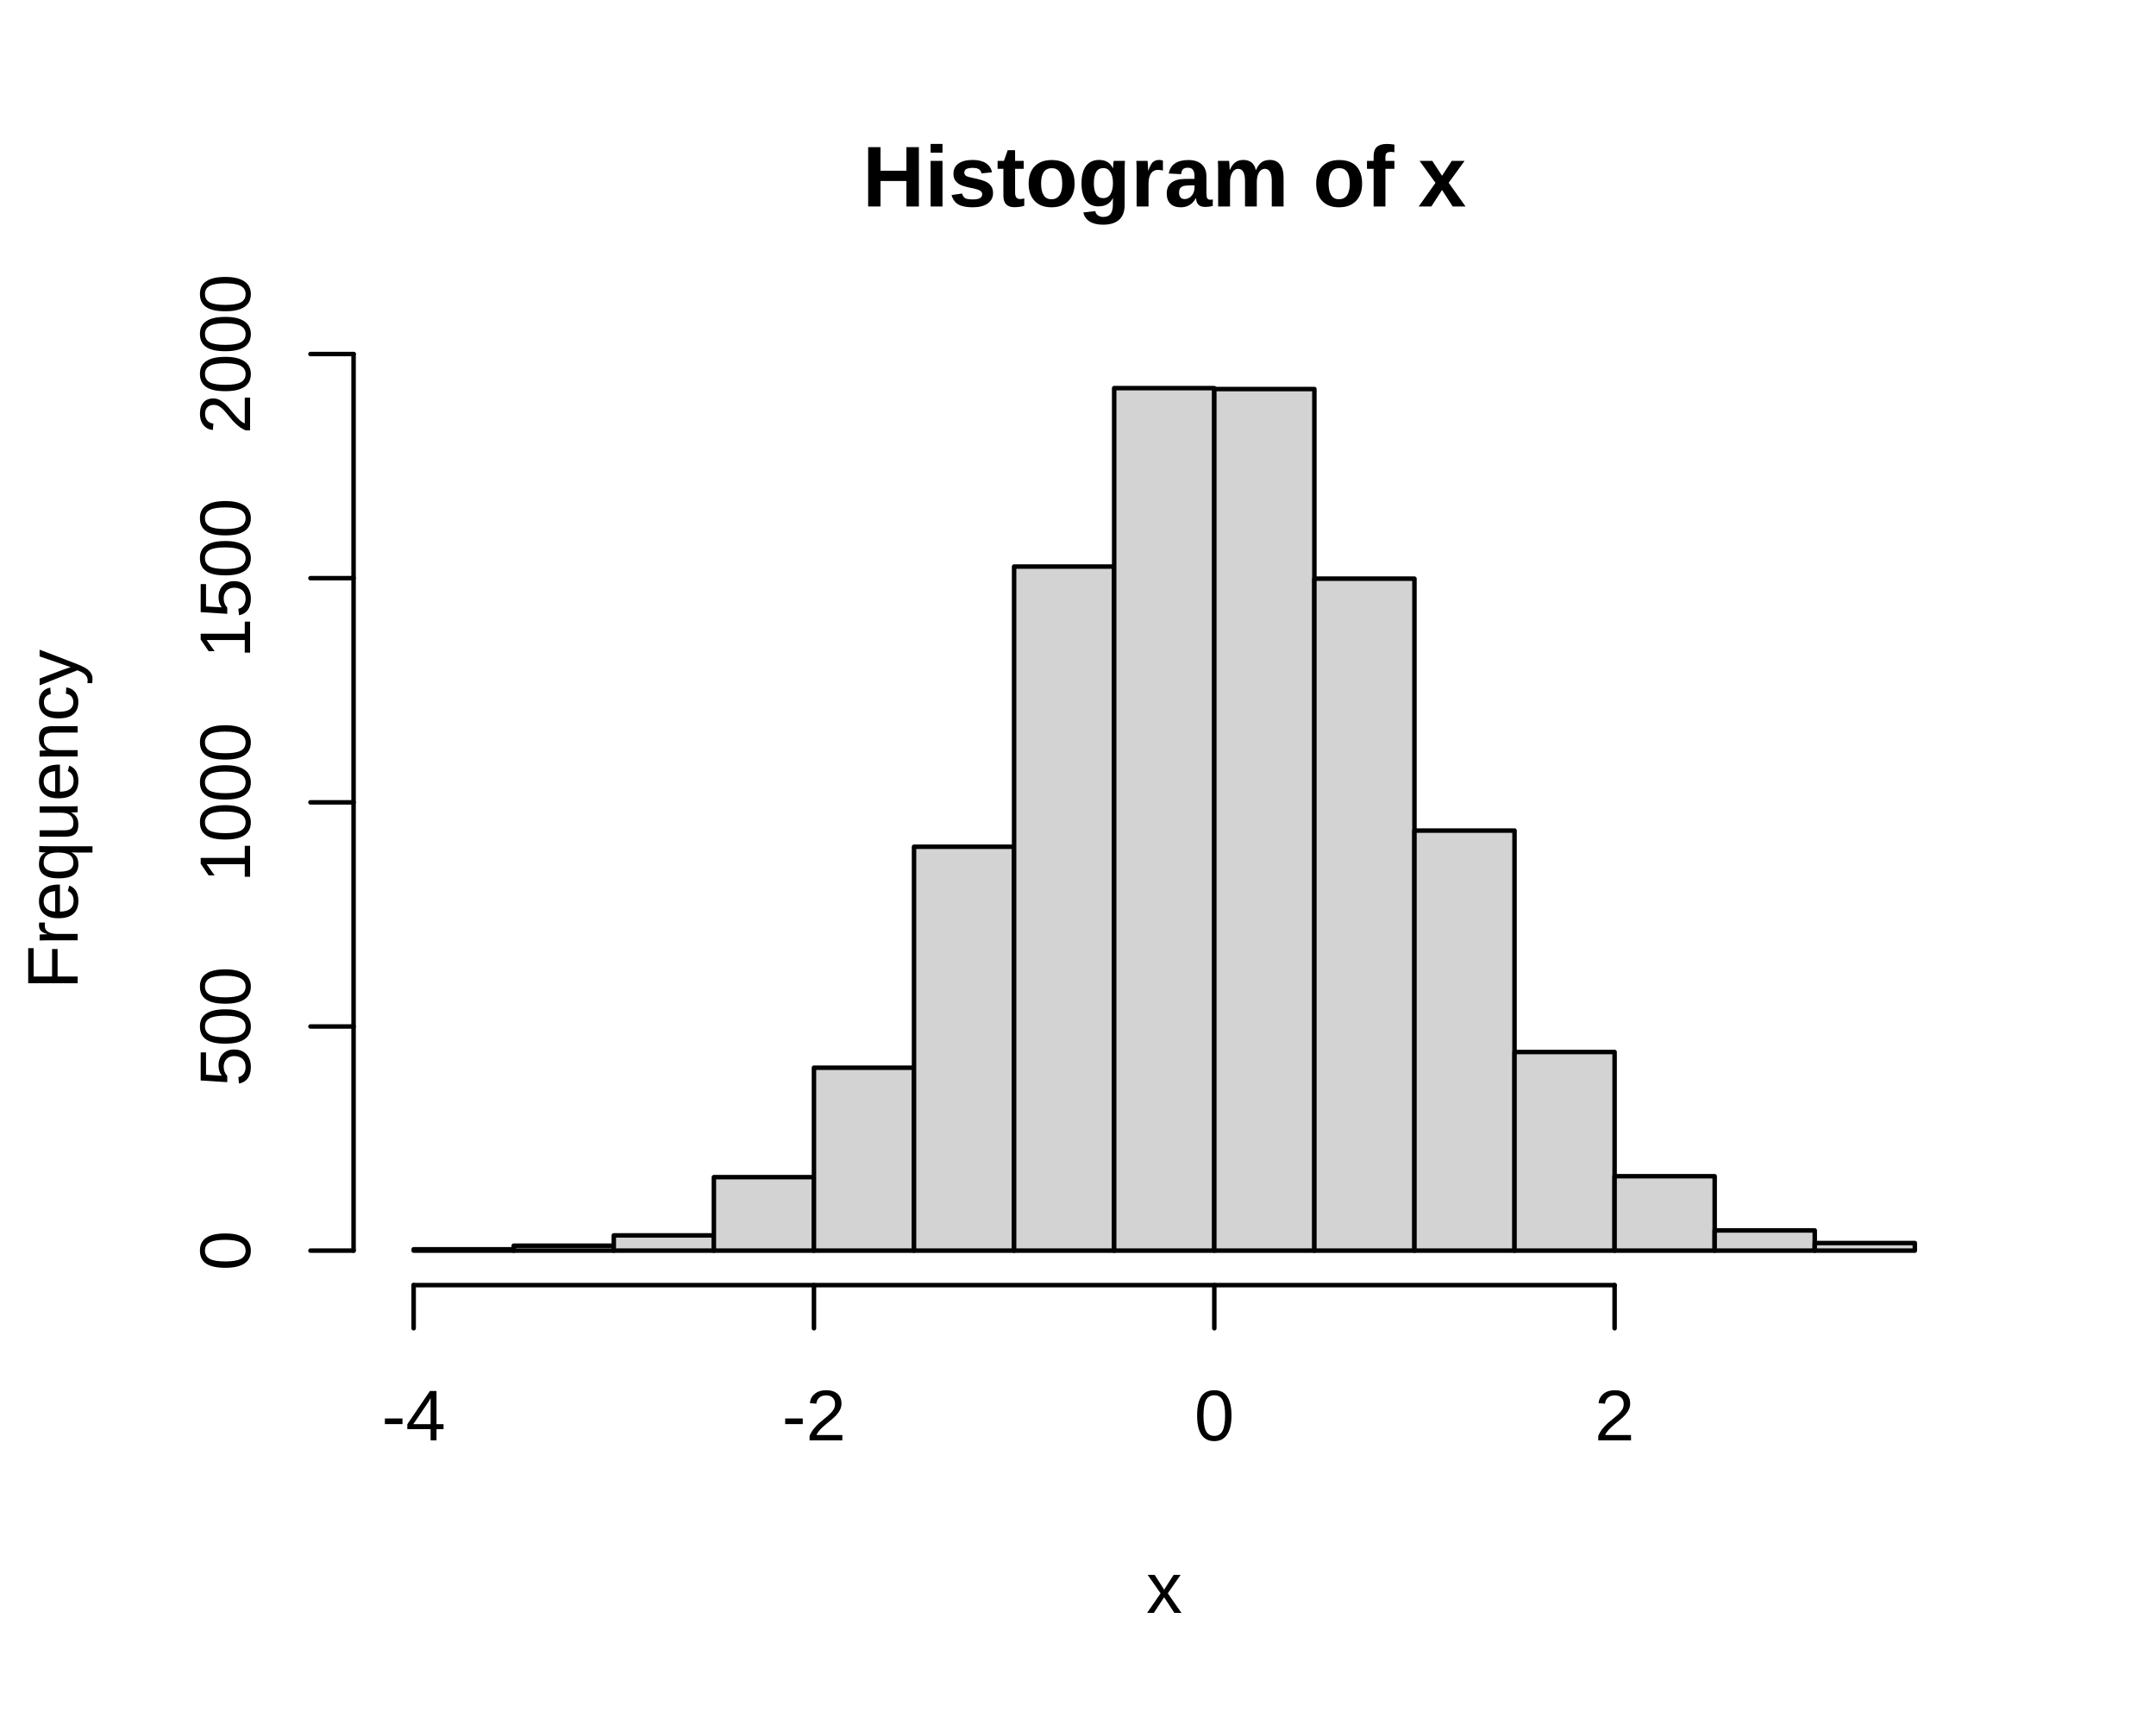
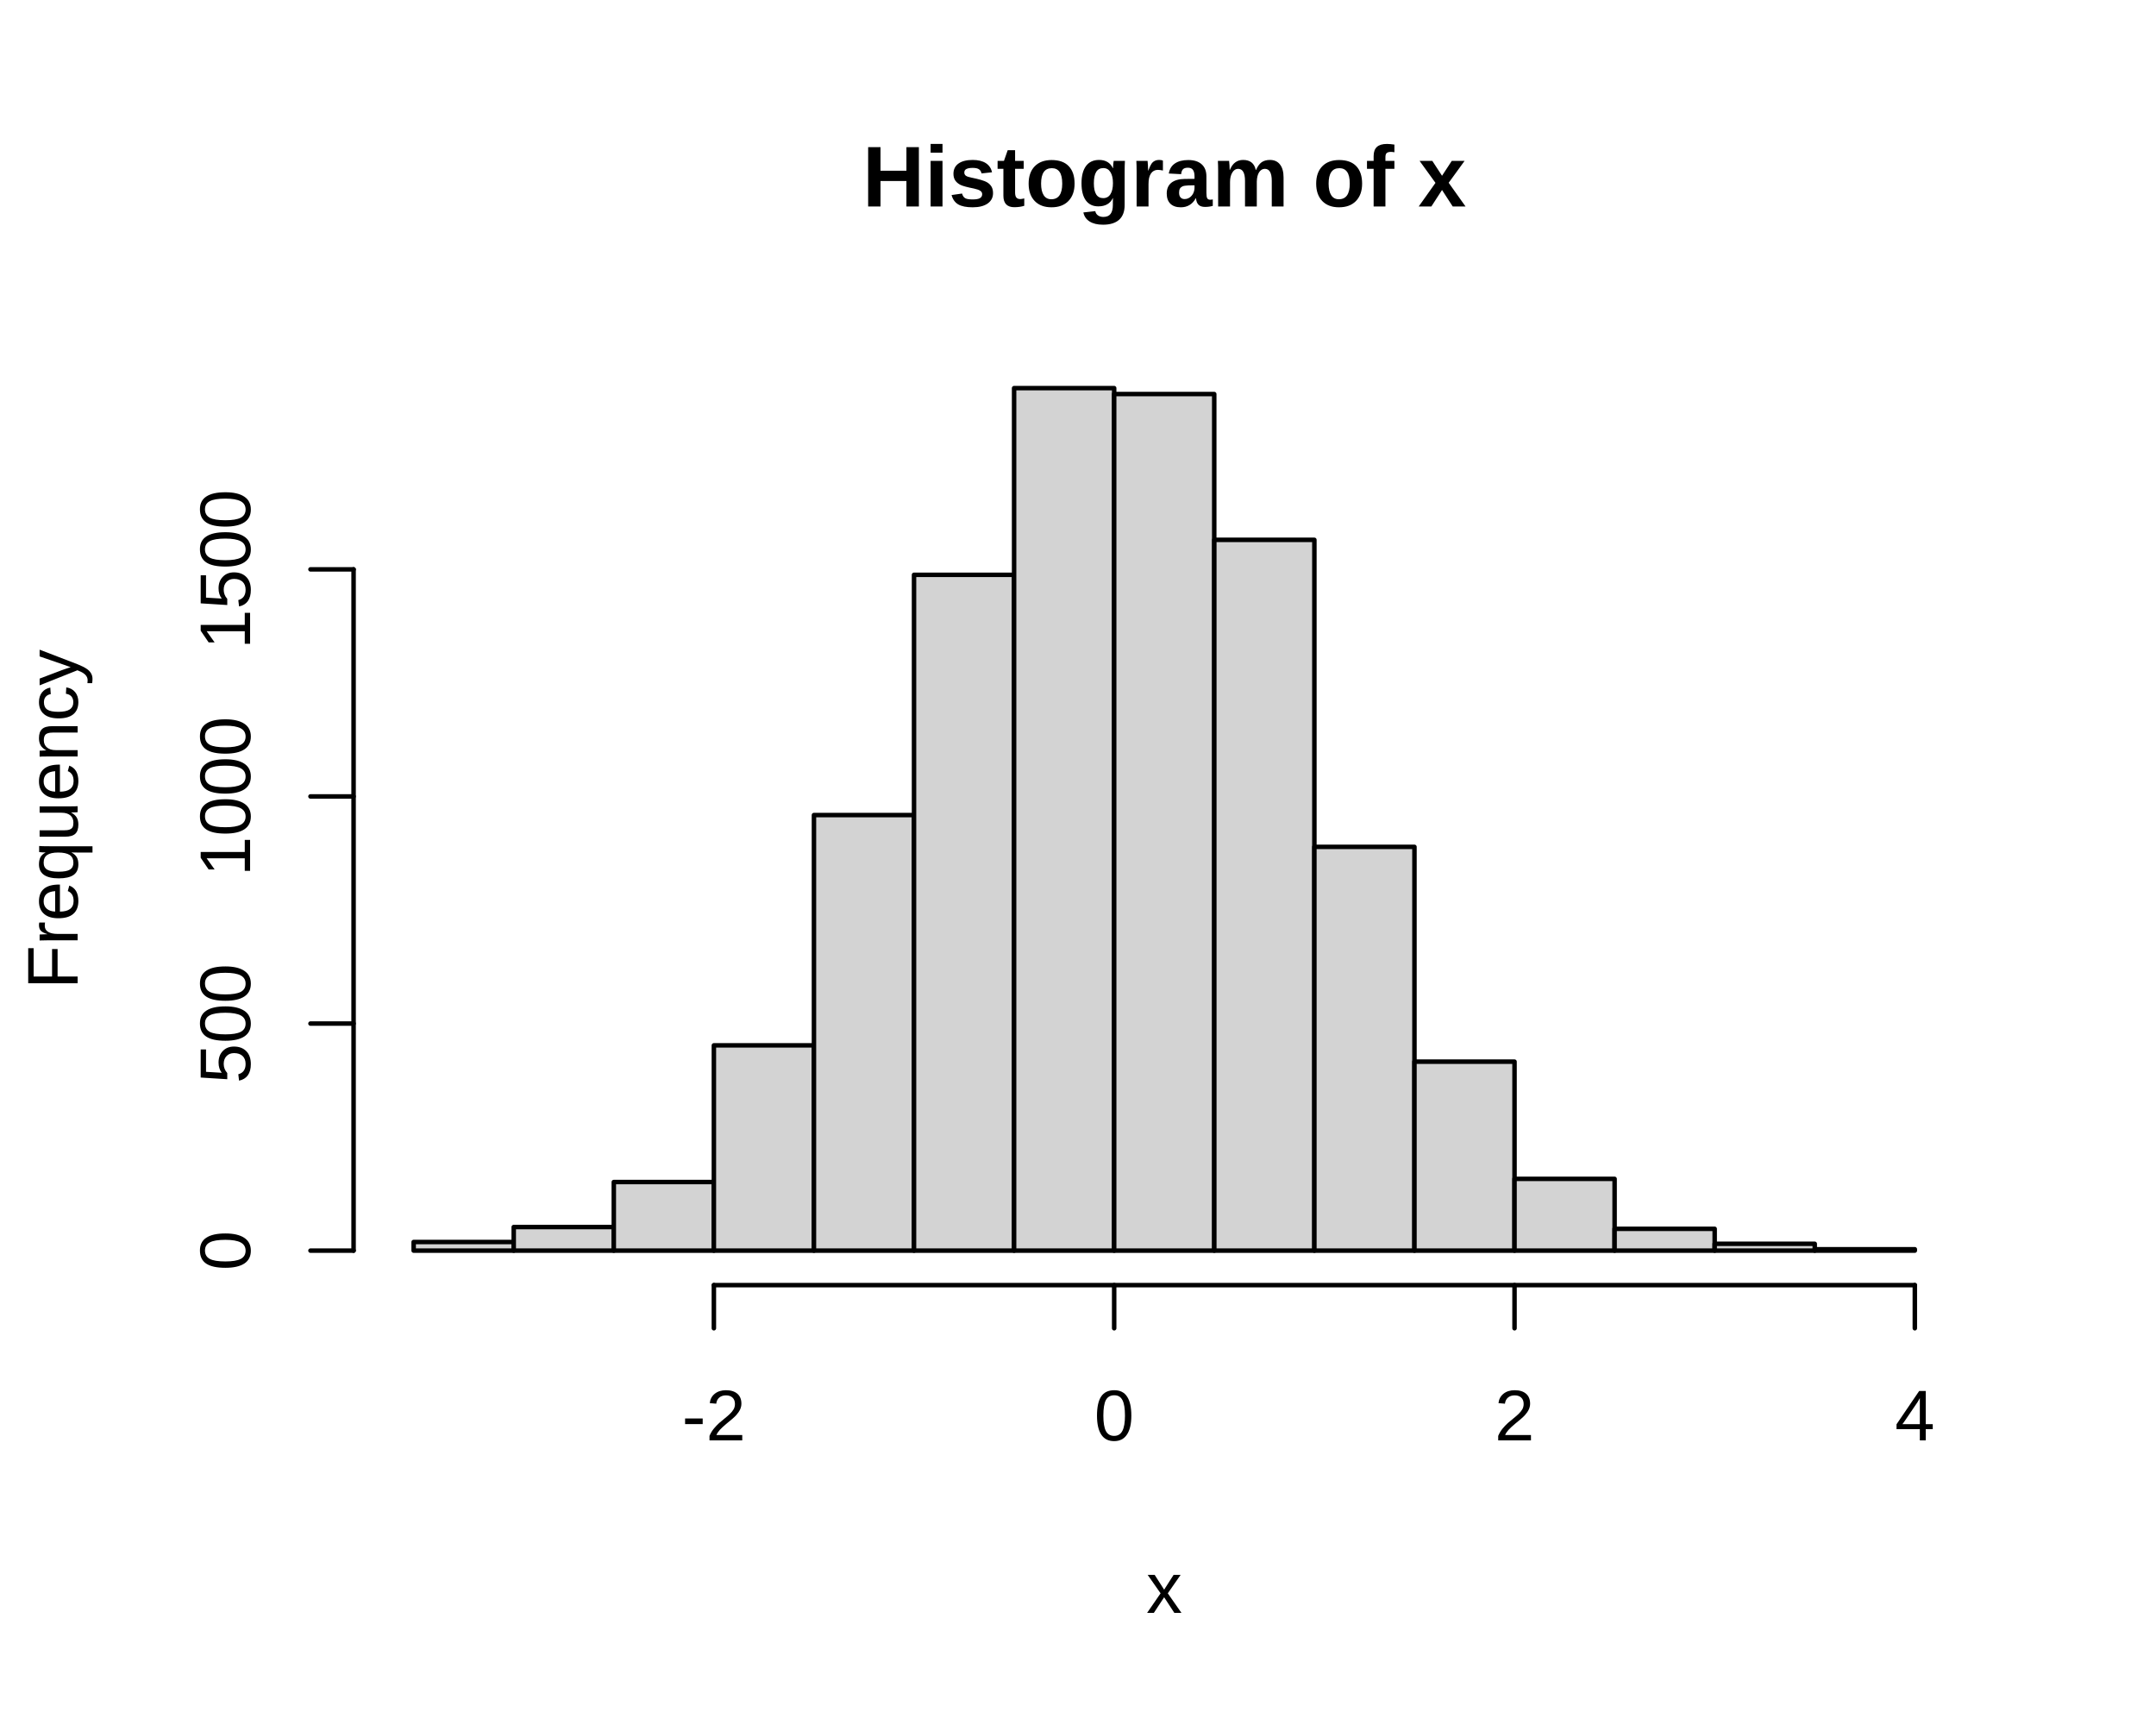
<svg xmlns="http://www.w3.org/2000/svg" width="360.00pt" height="288.00pt" viewBox="0 0 360.00 288.00">
  <g class="svglite">
    <defs>
      <style type="text/css">
    .svglite line, .svglite polyline, .svglite polygon, .svglite path, .svglite rect, .svglite circle {
      fill: none;
      stroke: #000000;
      stroke-linecap: round;
      stroke-linejoin: round;
      stroke-miterlimit: 10.00;
    }
    .svglite text {
      white-space: pre;
    }
    .svglite g.glyphgroup path {
      fill: inherit;
      stroke: none;
    }
  </style>
    </defs>
    <rect width="100%" height="100%" style="stroke: none; fill: #FFFFFF;" />
    <defs>
      <clipPath id="cpMC4wMHwzNjAuMDB8MC4wMHwyODguMDA=">
        <rect x="0.00" y="0.00" width="360.00" height="288.00" />
      </clipPath>
    </defs>
    <g clip-path="url(#cpMC4wMHwzNjAuMDB8MC4wMHwyODguMDA=)">
      <text x="194.40" y="34.47" text-anchor="middle" style="font-size: 14.40px; font-weight: bold; font-family: &quot;Liberation Sans&quot;;" textLength="100.77px" lengthAdjust="spacingAndGlyphs">Histogram of x</text>
      <text x="194.40" y="269.28" text-anchor="middle" style="font-size: 12.00px; font-family: &quot;Liberation Sans&quot;;" textLength="6.00px" lengthAdjust="spacingAndGlyphs">x</text>
      <text transform="translate(12.96,136.80) rotate(-90)" text-anchor="middle" style="font-size: 12.00px; font-family: &quot;Liberation Sans&quot;;" textLength="56.69px" lengthAdjust="spacingAndGlyphs">Frequency</text>
-       <line x1="69.07" y1="214.56" x2="269.60" y2="214.56" style="stroke-width: 0.75;" />
-       <line x1="69.07" y1="214.56" x2="69.07" y2="221.76" style="stroke-width: 0.75;" />
-       <line x1="135.91" y1="214.56" x2="135.91" y2="221.76" style="stroke-width: 0.75;" />
-       <line x1="202.76" y1="214.56" x2="202.76" y2="221.76" style="stroke-width: 0.75;" />
-       <line x1="269.60" y1="214.56" x2="269.60" y2="221.76" style="stroke-width: 0.75;" />
-       <text x="69.07" y="240.48" text-anchor="middle" style="font-size: 12.00px; font-family: &quot;Liberation Sans&quot;;" textLength="10.67px" lengthAdjust="spacingAndGlyphs">-4</text>
-       <text x="135.91" y="240.48" text-anchor="middle" style="font-size: 12.00px; font-family: &quot;Liberation Sans&quot;;" textLength="10.67px" lengthAdjust="spacingAndGlyphs">-2</text>
-       <text x="202.76" y="240.48" text-anchor="middle" style="font-size: 12.00px; font-family: &quot;Liberation Sans&quot;;" textLength="6.67px" lengthAdjust="spacingAndGlyphs">0</text>
-       <text x="269.60" y="240.48" text-anchor="middle" style="font-size: 12.00px; font-family: &quot;Liberation Sans&quot;;" textLength="6.67px" lengthAdjust="spacingAndGlyphs">2</text>
-       <line x1="59.04" y1="208.80" x2="59.04" y2="59.11" style="stroke-width: 0.75;" />
+       <line x1="119.20" y1="214.56" x2="319.73" y2="214.56" style="stroke-width: 0.75;" />
+       <line x1="119.20" y1="214.56" x2="119.20" y2="221.76" style="stroke-width: 0.75;" />
+       <line x1="186.04" y1="214.56" x2="186.04" y2="221.76" style="stroke-width: 0.75;" />
+       <line x1="252.89" y1="214.56" x2="252.89" y2="221.76" style="stroke-width: 0.75;" />
+       <line x1="319.73" y1="214.56" x2="319.73" y2="221.76" style="stroke-width: 0.75;" />
+       <text x="119.20" y="240.48" text-anchor="middle" style="font-size: 12.00px; font-family: &quot;Liberation Sans&quot;;" textLength="10.67px" lengthAdjust="spacingAndGlyphs">-2</text>
+       <text x="186.04" y="240.48" text-anchor="middle" style="font-size: 12.00px; font-family: &quot;Liberation Sans&quot;;" textLength="6.67px" lengthAdjust="spacingAndGlyphs">0</text>
+       <text x="252.89" y="240.48" text-anchor="middle" style="font-size: 12.00px; font-family: &quot;Liberation Sans&quot;;" textLength="6.67px" lengthAdjust="spacingAndGlyphs">2</text>
+       <text x="319.73" y="240.48" text-anchor="middle" style="font-size: 12.00px; font-family: &quot;Liberation Sans&quot;;" textLength="6.67px" lengthAdjust="spacingAndGlyphs">4</text>
+       <line x1="59.04" y1="208.80" x2="59.04" y2="95.06" style="stroke-width: 0.75;" />
      <line x1="59.04" y1="208.80" x2="51.84" y2="208.80" style="stroke-width: 0.75;" />
-       <line x1="59.04" y1="171.38" x2="51.84" y2="171.38" style="stroke-width: 0.75;" />
-       <line x1="59.04" y1="133.96" x2="51.84" y2="133.96" style="stroke-width: 0.75;" />
-       <line x1="59.04" y1="96.53" x2="51.84" y2="96.53" style="stroke-width: 0.75;" />
-       <line x1="59.04" y1="59.11" x2="51.84" y2="59.11" style="stroke-width: 0.75;" />
+       <line x1="59.04" y1="170.89" x2="51.84" y2="170.89" style="stroke-width: 0.75;" />
+       <line x1="59.04" y1="132.97" x2="51.84" y2="132.97" style="stroke-width: 0.75;" />
+       <line x1="59.04" y1="95.06" x2="51.84" y2="95.06" style="stroke-width: 0.75;" />
      <text transform="translate(41.76,208.80) rotate(-90)" text-anchor="middle" style="font-size: 12.00px; font-family: &quot;Liberation Sans&quot;;" textLength="6.67px" lengthAdjust="spacingAndGlyphs">0</text>
-       <text transform="translate(41.76,171.38) rotate(-90)" text-anchor="middle" style="font-size: 12.00px; font-family: &quot;Liberation Sans&quot;;" textLength="20.02px" lengthAdjust="spacingAndGlyphs">500</text>
-       <text transform="translate(41.76,133.96) rotate(-90)" text-anchor="middle" style="font-size: 12.00px; font-family: &quot;Liberation Sans&quot;;" textLength="26.69px" lengthAdjust="spacingAndGlyphs">1000</text>
-       <text transform="translate(41.76,96.53) rotate(-90)" text-anchor="middle" style="font-size: 12.00px; font-family: &quot;Liberation Sans&quot;;" textLength="26.69px" lengthAdjust="spacingAndGlyphs">1500</text>
-       <text transform="translate(41.76,59.11) rotate(-90)" text-anchor="middle" style="font-size: 12.00px; font-family: &quot;Liberation Sans&quot;;" textLength="26.69px" lengthAdjust="spacingAndGlyphs">2000</text>
+       <text transform="translate(41.76,170.89) rotate(-90)" text-anchor="middle" style="font-size: 12.00px; font-family: &quot;Liberation Sans&quot;;" textLength="20.02px" lengthAdjust="spacingAndGlyphs">500</text>
+       <text transform="translate(41.76,132.97) rotate(-90)" text-anchor="middle" style="font-size: 12.00px; font-family: &quot;Liberation Sans&quot;;" textLength="26.69px" lengthAdjust="spacingAndGlyphs">1000</text>
+       <text transform="translate(41.76,95.06) rotate(-90)" text-anchor="middle" style="font-size: 12.00px; font-family: &quot;Liberation Sans&quot;;" textLength="26.69px" lengthAdjust="spacingAndGlyphs">1500</text>
    </g>
    <defs>
      <clipPath id="cpNTkuMDR8MzI5Ljc2fDU5LjA0fDIxNC41Ng==">
        <rect x="59.04" y="59.04" width="270.72" height="155.52" />
      </clipPath>
    </defs>
    <g clip-path="url(#cpNTkuMDR8MzI5Ljc2fDU5LjA0fDIxNC41Ng==)">
-       <rect x="69.07" y="208.58" width="16.71" height="0.22" style="stroke-width: 0.75; fill: #D3D3D3;" />
-       <rect x="85.78" y="207.98" width="16.71" height="0.82" style="stroke-width: 0.75; fill: #D3D3D3;" />
-       <rect x="102.49" y="206.26" width="16.71" height="2.54" style="stroke-width: 0.75; fill: #D3D3D3;" />
-       <rect x="119.20" y="196.53" width="16.71" height="12.27" style="stroke-width: 0.75; fill: #D3D3D3;" />
-       <rect x="135.91" y="178.26" width="16.71" height="30.54" style="stroke-width: 0.75; fill: #D3D3D3;" />
-       <rect x="152.62" y="141.37" width="16.71" height="67.43" style="stroke-width: 0.75; fill: #D3D3D3;" />
-       <rect x="169.33" y="94.59" width="16.71" height="114.21" style="stroke-width: 0.75; fill: #D3D3D3;" />
-       <rect x="186.04" y="64.80" width="16.71" height="144.00" style="stroke-width: 0.75; fill: #D3D3D3;" />
-       <rect x="202.76" y="64.95" width="16.71" height="143.85" style="stroke-width: 0.75; fill: #D3D3D3;" />
-       <rect x="219.47" y="96.61" width="16.71" height="112.19" style="stroke-width: 0.75; fill: #D3D3D3;" />
-       <rect x="236.18" y="138.67" width="16.71" height="70.13" style="stroke-width: 0.75; fill: #D3D3D3;" />
-       <rect x="252.89" y="175.64" width="16.71" height="33.16" style="stroke-width: 0.75; fill: #D3D3D3;" />
-       <rect x="269.60" y="196.38" width="16.71" height="12.42" style="stroke-width: 0.75; fill: #D3D3D3;" />
-       <rect x="286.31" y="205.43" width="16.71" height="3.37" style="stroke-width: 0.75; fill: #D3D3D3;" />
-       <rect x="303.02" y="207.53" width="16.71" height="1.27" style="stroke-width: 0.75; fill: #D3D3D3;" />
+       <rect x="69.07" y="207.36" width="16.71" height="1.44" style="stroke-width: 0.75; fill: #D3D3D3;" />
+       <rect x="85.78" y="204.86" width="16.71" height="3.94" style="stroke-width: 0.75; fill: #D3D3D3;" />
+       <rect x="102.49" y="197.35" width="16.71" height="11.45" style="stroke-width: 0.75; fill: #D3D3D3;" />
+       <rect x="119.20" y="174.53" width="16.71" height="34.27" style="stroke-width: 0.75; fill: #D3D3D3;" />
+       <rect x="135.91" y="136.08" width="16.71" height="72.72" style="stroke-width: 0.75; fill: #D3D3D3;" />
+       <rect x="152.62" y="95.97" width="16.71" height="112.83" style="stroke-width: 0.75; fill: #D3D3D3;" />
+       <rect x="169.33" y="64.80" width="16.71" height="144.00" style="stroke-width: 0.75; fill: #D3D3D3;" />
+       <rect x="186.04" y="65.79" width="16.71" height="143.01" style="stroke-width: 0.75; fill: #D3D3D3;" />
+       <rect x="202.76" y="90.13" width="16.71" height="118.67" style="stroke-width: 0.75; fill: #D3D3D3;" />
+       <rect x="219.47" y="141.39" width="16.71" height="67.41" style="stroke-width: 0.75; fill: #D3D3D3;" />
+       <rect x="236.18" y="177.25" width="16.71" height="31.55" style="stroke-width: 0.75; fill: #D3D3D3;" />
+       <rect x="252.89" y="196.82" width="16.71" height="11.98" style="stroke-width: 0.75; fill: #D3D3D3;" />
+       <rect x="269.60" y="205.16" width="16.71" height="3.64" style="stroke-width: 0.75; fill: #D3D3D3;" />
+       <rect x="286.31" y="207.66" width="16.71" height="1.14" style="stroke-width: 0.75; fill: #D3D3D3;" />
+       <rect x="303.02" y="208.57" width="16.71" height="0.23" style="stroke-width: 0.75; fill: #D3D3D3;" />
    </g>
  </g>
</svg>
